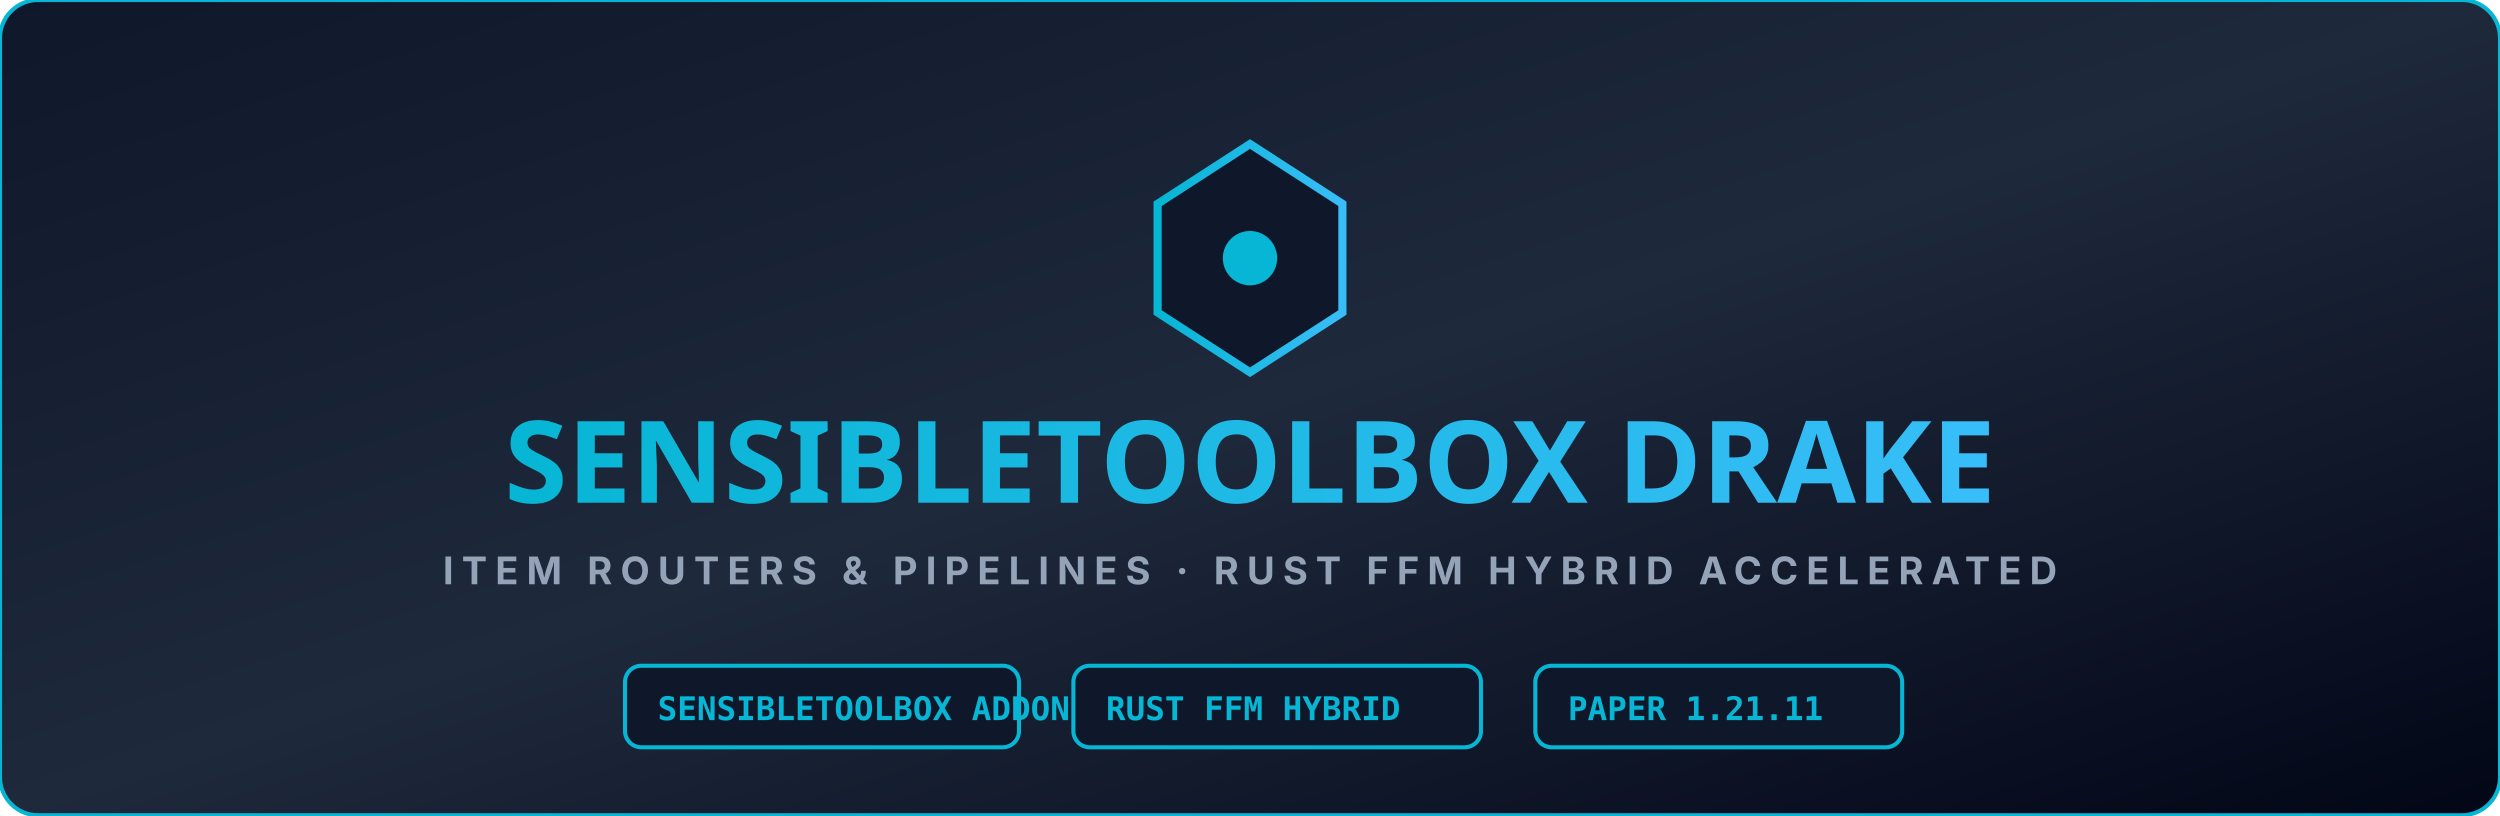
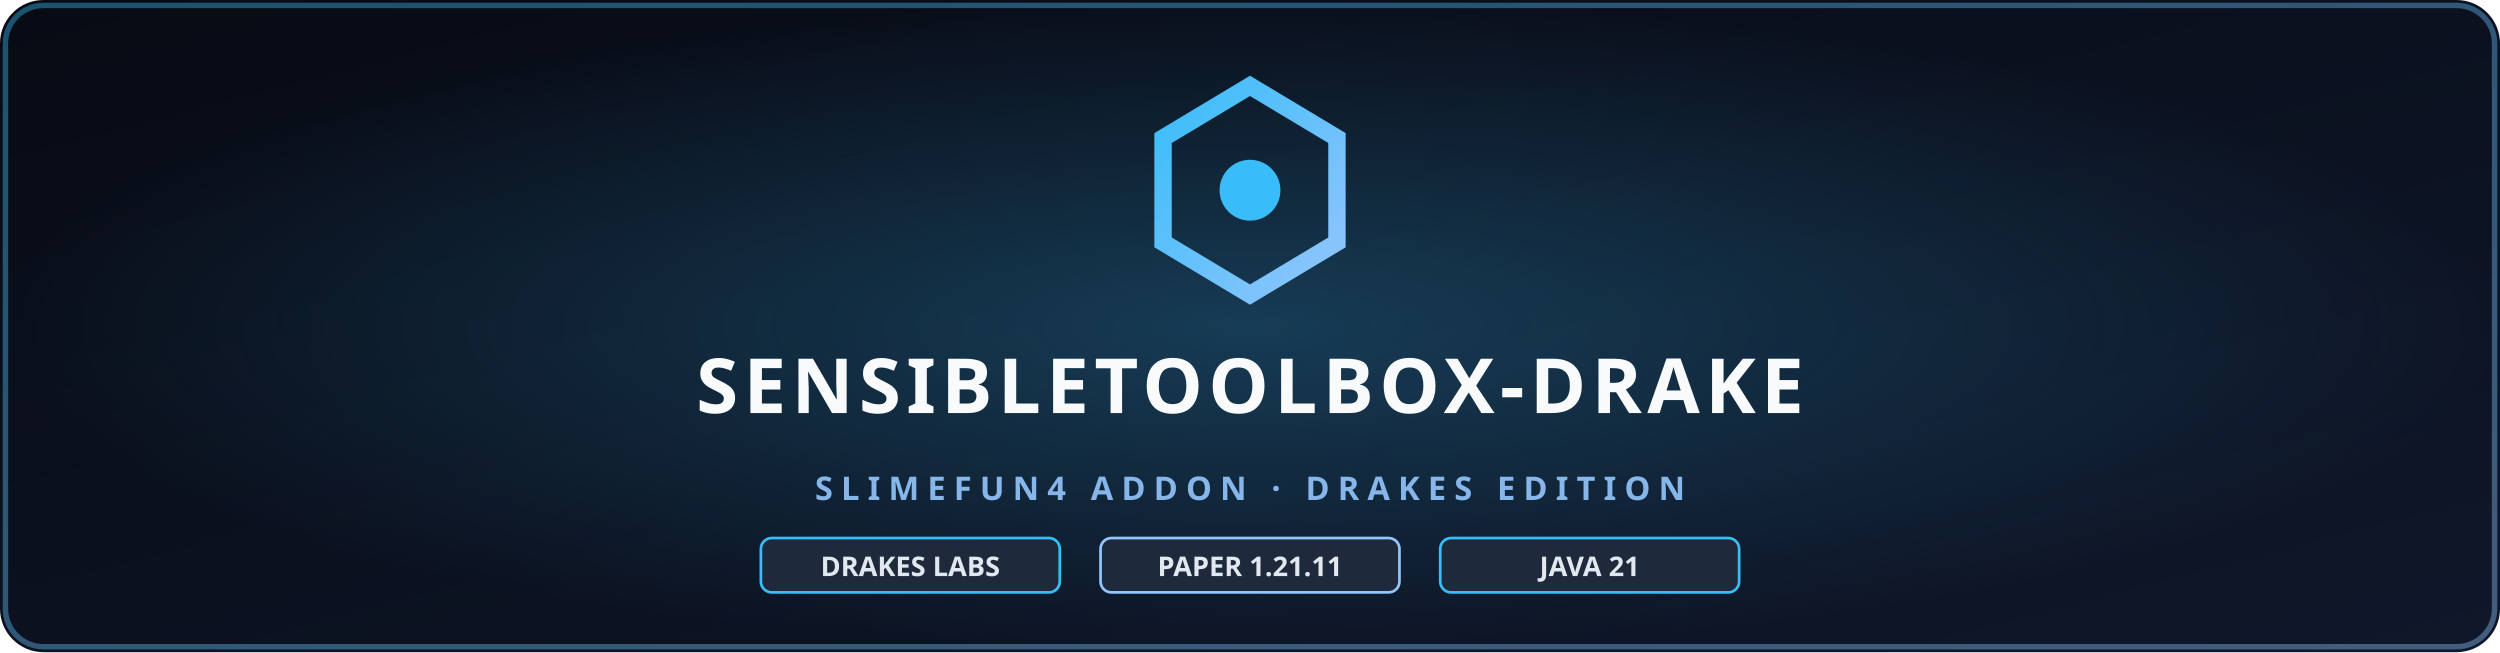
- <svg xmlns="http://www.w3.org/2000/svg" viewBox="0 0 920 300" width="920" height="300">
+ <svg xmlns="http://www.w3.org/2000/svg" viewBox="0 0 920 240" width="920" height="240" role="img" aria-label="SensibleToolbox-drake Banner">
  <defs>
-     <linearGradient id="addonBg" x1="0%" y1="0%" x2="100%" y2="100%">
-       <stop offset="0%" stop-color="#0F172A" />
-       <stop offset="50%" stop-color="#1E293B" />
-       <stop offset="100%" stop-color="#020617" />
+     <linearGradient id="bFondo" x1="0" y1="0" x2="1" y2="1">
+       <stop offset="0%" stop-color="#070B14" />
+       <stop offset="100%" stop-color="#0F172A" />
    </linearGradient>
-     <linearGradient id="addonColor" x1="0%" y1="0%" x2="100%" y2="0%">
-       <stop offset="0%" stop-color="#06B6D4" />
-       <stop offset="100%" stop-color="#38BDF8" />
+     <linearGradient id="acG" x1="0" y1="0" x2="1" y2="1">
+       <stop offset="0%" stop-color="#38BDF8" />
+       <stop offset="100%" stop-color="#93C5FD" />
    </linearGradient>
+     <radialGradient id="bHalo" cx="50%" cy="50%" r="50%">
+       <stop offset="0%" stop-color="#38BDF8" stop-opacity="0.25" />
+       <stop offset="100%" stop-color="#38BDF8" stop-opacity="0" />
+     </radialGradient>
  </defs>
-   <style>
-     @keyframes addonPulse {
-       0%, 100% { opacity: 0.85; filter: drop-shadow(0 0 15px #06B6D4); }
-       50% { opacity: 1; filter: drop-shadow(0 0 30px #38BDF8); }
-     }
-     .bg-a { fill: url(#addonBg); }
-     .title-a { font-family: 'Outfit', sans-serif; font-weight: 900; font-size: 42px; fill: url(#addonColor); animation: addonPulse 3.5s infinite ease-in-out; }
-     .sub-a { font-family: 'Inter', sans-serif; font-weight: 700; font-size: 14px; fill: #94A3B8; letter-spacing: 3px; }
-     .badge-a { fill: #0F172A; stroke: #06B6D4; stroke-width: 1.5; rx: 6px; }
-     .btext-a { font-family: 'JetBrains Mono', monospace; font-size: 12px; font-weight: 700; fill: #06B6D4; }
-   </style>
-   <rect class="bg-a" width="920" height="300" rx="14" stroke="#06B6D4" stroke-width="1.5" />
-   <g transform="translate(460, 95)">
-     <polygon points="0,-42 34,-20 34,20 0,42 -34,20 -34,-20" fill="#0F172A" stroke="url(#addonColor)" stroke-width="3" />
-     <circle cx="0" cy="0" r="10" fill="#06B6D4" />
+   <rect width="920" height="240" rx="16" fill="url(#bFondo)" />
+   <rect width="920" height="240" rx="16" fill="url(#bHalo)" />
+   <rect x="2" y="2" width="916" height="236" rx="14" fill="none" stroke="url(#acG)" stroke-width="2" opacity="0.4" />
+   <g transform="translate(460,70) scale(1.6)">
+     <polygon points="0,-24 20,-12 20,12 0,24 -20,12 -20,-12" fill="none" stroke="url(#acG)" stroke-width="4" />
+     <circle cx="0" cy="0" r="7" fill="#38BDF8" />
  </g>
-   <text x="460" y="185" text-anchor="middle" class="title-a">SENSIBLETOOLBOX DRAKE</text>
-   <text x="460" y="215" text-anchor="middle" class="sub-a">ITEM ROUTERS &amp; PIPELINES · RUST FFM HYBRID ACCELERATED</text>
-   <g transform="translate(230, 245)">
-     <rect x="0" y="0" width="145" height="30" class="badge-a" />
-     <text x="12" y="20" class="btext-a">SENSIBLETOOLBOX ADDON</text>
-     <rect x="165" y="0" width="150" height="30" class="badge-a" stroke="#FF4500" />
-     <text x="177" y="20" class="btext-a" fill="#FF7300">RUST FFM HYBRID</text>
-     <rect x="335" y="0" width="135" height="30" class="badge-a" stroke="#38BDF8" />
-     <text x="347" y="20" class="btext-a" fill="#38BDF8">PAPER 1.21.11</text>
+   <text x="460" y="152" text-anchor="middle" font-family="'Segoe UI', system-ui, -apple-system, sans-serif" font-weight="900" font-size="28" fill="#F8FAFC" letter-spacing="2">
+     SENSIBLETOOLBOX-DRAKE
+   </text>
+   <text x="460" y="184" text-anchor="middle" font-family="'Segoe UI', system-ui, -apple-system, sans-serif" font-weight="700" font-size="12" fill="#93C5FD" letter-spacing="3" opacity="0.9">
+     SLIMEFUN4 ADDON · DRAKES EDITION
+   </text>
+   <g transform="translate(460, 210)">
+     <rect x="-180" y="-12" width="110" height="20" rx="4" fill="#1E293B" stroke="#38BDF8" stroke-width="1" />
+     <text x="-125" y="2" text-anchor="middle" font-family="sans-serif" font-size="10" font-weight="700" fill="#E2E8F0">DRAKES LABS</text>
+     <rect x="-55" y="-12" width="110" height="20" rx="4" fill="#1E293B" stroke="#93C5FD" stroke-width="1" />
+     <text x="0" y="2" text-anchor="middle" font-family="sans-serif" font-size="10" font-weight="700" fill="#E2E8F0">PAPER 1.21.11</text>
+     <rect x="70" y="-12" width="110" height="20" rx="4" fill="#1E293B" stroke="#38BDF8" stroke-width="1" />
+     <text x="125" y="2" text-anchor="middle" font-family="sans-serif" font-size="10" font-weight="700" fill="#E2E8F0">JAVA 21</text>
  </g>
</svg>
